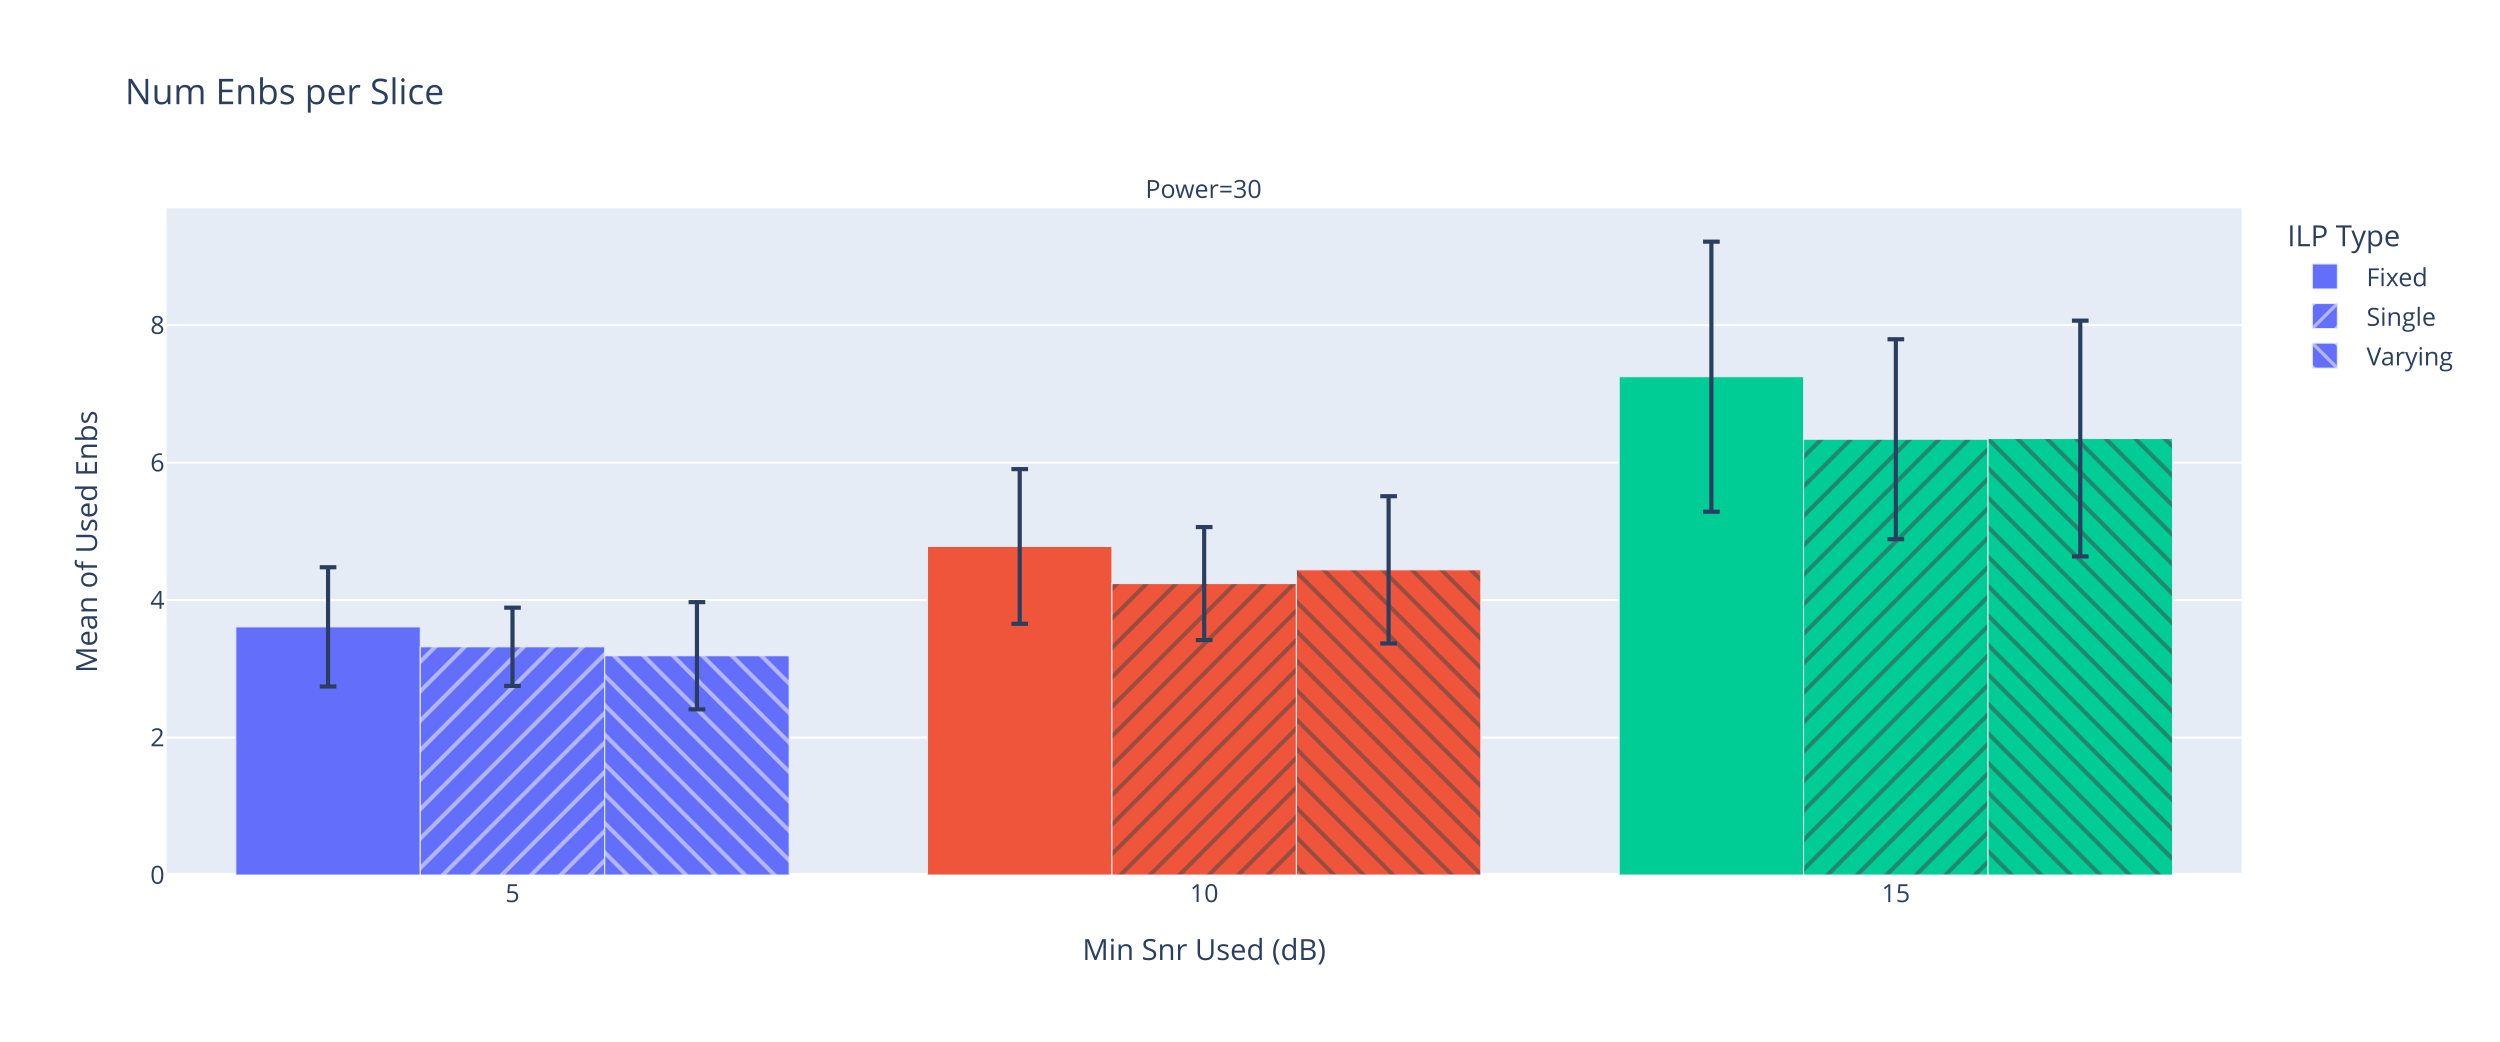
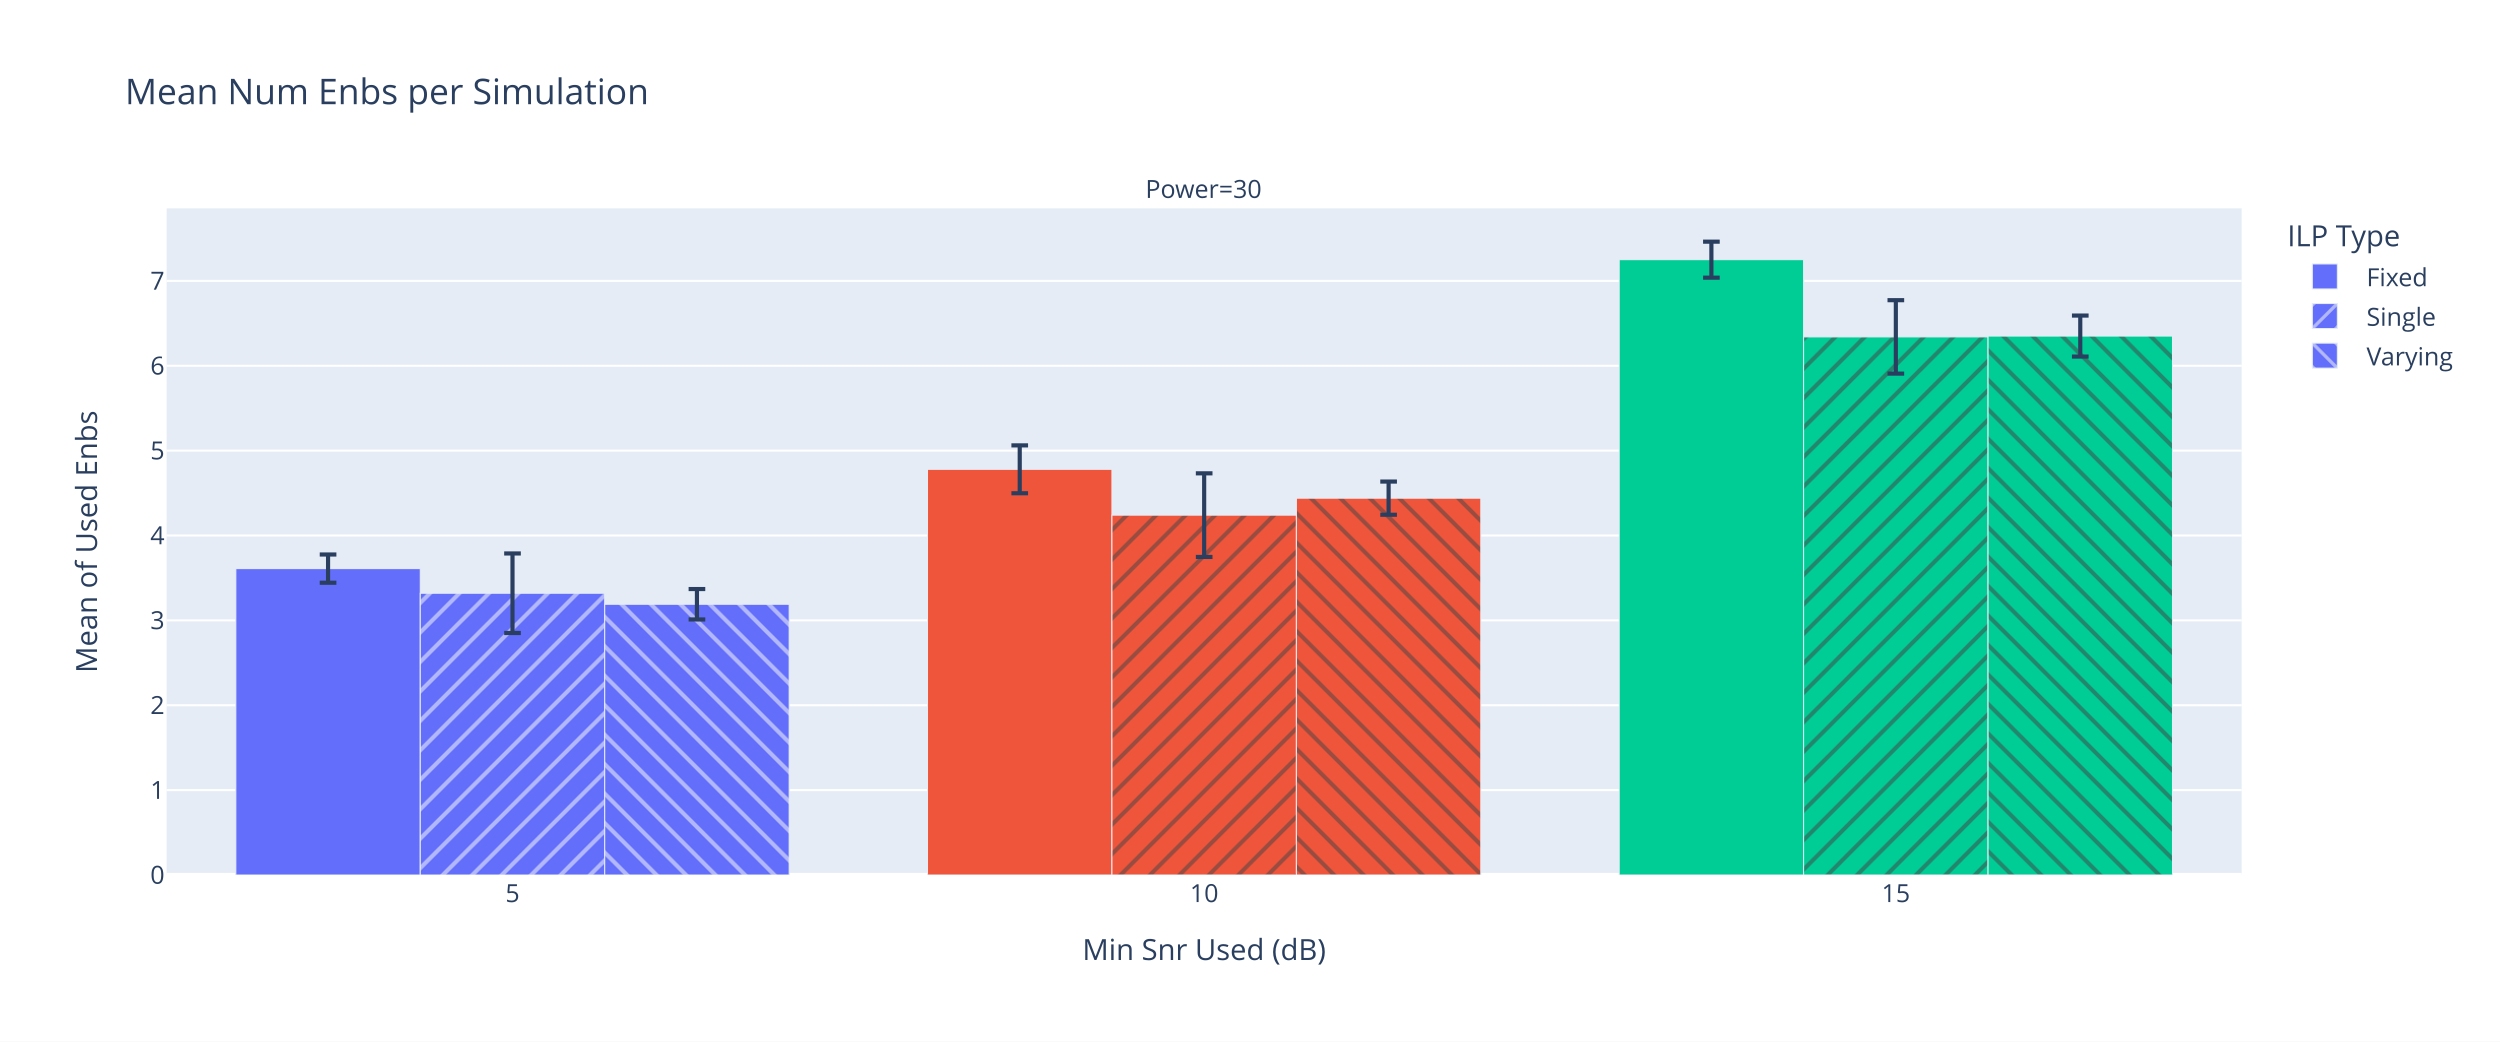
<svg xmlns="http://www.w3.org/2000/svg" class="main-svg" width="1200" height="500" style="" viewBox="0 0 1200 500">
  <rect x="0" y="0" width="1200" height="500" style="fill: rgb(255, 255, 255); fill-opacity: 1;" />
-   <defs id="defs-f43690">
+   <defs id="defs-75de55">
    <g class="clips">
-       <clipPath id="clipf43690xyplot" class="plotclip">
+       <clipPath id="clip75de55xyplot" class="plotclip">
        <rect width="996" height="320" />
      </clipPath>
-       <clipPath class="axesclip" id="clipf43690x">
+       <clipPath class="axesclip" id="clip75de55x">
        <rect x="80" y="0" width="996" height="500" />
      </clipPath>
-       <clipPath class="axesclip" id="clipf43690y">
+       <clipPath class="axesclip" id="clip75de55y">
        <rect x="0" y="100" width="1200" height="320" />
      </clipPath>
-       <clipPath class="axesclip" id="clipf43690xy">
+       <clipPath class="axesclip" id="clip75de55xy">
        <rect x="80" y="100" width="996" height="320" />
      </clipPath>
    </g>
    <g class="gradients" />
    <g class="patterns">
-       <pattern id="pf43690-legend-a0704b" width="14.142px" height="14.142px" patternUnits="userSpaceOnUse" patternTransform="scale(0.8)">
+       <pattern id="p75de55-legend-77b3f9" width="14.142px" height="14.142px" patternUnits="userSpaceOnUse" patternTransform="scale(0.8)">
        <rect width="14.142px" height="14.142px" fill="#636efa" />
        <path d="M-3.536,3.536l7.071,-7.071M0,14.142L14.142,0M10.607,17.678l7.071,-7.071" opacity="0.5" stroke="#fff" stroke-width="2px" />
      </pattern>
-       <pattern id="pf43690-legend-bf55c5" width="14.142px" height="14.142px" patternUnits="userSpaceOnUse" patternTransform="scale(0.8)">
+       <pattern id="p75de55-legend-f15171" width="14.142px" height="14.142px" patternUnits="userSpaceOnUse" patternTransform="scale(0.8)">
        <rect width="14.142px" height="14.142px" fill="#636efa" />
        <path d="M10.607,-3.536l7.071,7.071M0,0L14.142,14.142M-3.536,10.607l7.071,7.071" opacity="0.5" stroke="#fff" stroke-width="2px" />
      </pattern>
-       <pattern id="pf43690-a0704b" width="14.142px" height="14.142px" patternUnits="userSpaceOnUse" patternTransform="">
+       <pattern id="p75de55-77b3f9" width="14.142px" height="14.142px" patternUnits="userSpaceOnUse" patternTransform="">
        <rect width="14.142px" height="14.142px" fill="#636efa" />
        <path d="M-3.536,3.536l7.071,-7.071M0,14.142L14.142,0M10.607,17.678l7.071,-7.071" opacity="0.5" stroke="#fff" stroke-width="2px" />
      </pattern>
-       <pattern id="pf43690-bf55c5" width="14.142px" height="14.142px" patternUnits="userSpaceOnUse" patternTransform="">
+       <pattern id="p75de55-f15171" width="14.142px" height="14.142px" patternUnits="userSpaceOnUse" patternTransform="">
        <rect width="14.142px" height="14.142px" fill="#636efa" />
        <path d="M10.607,-3.536l7.071,7.071M0,0L14.142,14.142M-3.536,10.607l7.071,7.071" opacity="0.5" stroke="#fff" stroke-width="2px" />
      </pattern>
-       <pattern id="pf43690-cd75d2" width="14.142px" height="14.142px" patternUnits="userSpaceOnUse" patternTransform="">
+       <pattern id="p75de55-383e27" width="14.142px" height="14.142px" patternUnits="userSpaceOnUse" patternTransform="">
        <rect width="14.142px" height="14.142px" fill="#EF553B" />
        <path d="M-3.536,3.536l7.071,-7.071M0,14.142L14.142,0M10.607,17.678l7.071,-7.071" opacity="0.5" stroke="#444" stroke-width="2px" />
      </pattern>
-       <pattern id="pf43690-7b9be1" width="14.142px" height="14.142px" patternUnits="userSpaceOnUse" patternTransform="">
+       <pattern id="p75de55-77c8f6" width="14.142px" height="14.142px" patternUnits="userSpaceOnUse" patternTransform="">
        <rect width="14.142px" height="14.142px" fill="#EF553B" />
        <path d="M10.607,-3.536l7.071,7.071M0,0L14.142,14.142M-3.536,10.607l7.071,7.071" opacity="0.5" stroke="#444" stroke-width="2px" />
      </pattern>
-       <pattern id="pf43690-36b857" width="14.142px" height="14.142px" patternUnits="userSpaceOnUse" patternTransform="">
+       <pattern id="p75de55-8e90fc" width="14.142px" height="14.142px" patternUnits="userSpaceOnUse" patternTransform="">
        <rect width="14.142px" height="14.142px" fill="#00cc96" />
        <path d="M-3.536,3.536l7.071,-7.071M0,14.142L14.142,0M10.607,17.678l7.071,-7.071" opacity="0.5" stroke="#444" stroke-width="2px" />
      </pattern>
-       <pattern id="pf43690-d134ad" width="14.142px" height="14.142px" patternUnits="userSpaceOnUse" patternTransform="">
+       <pattern id="p75de55-774583" width="14.142px" height="14.142px" patternUnits="userSpaceOnUse" patternTransform="">
        <rect width="14.142px" height="14.142px" fill="#00cc96" />
        <path d="M10.607,-3.536l7.071,7.071M0,0L14.142,14.142M-3.536,10.607l7.071,7.071" opacity="0.5" stroke="#444" stroke-width="2px" />
      </pattern>
    </g>
  </defs>
  <g class="bglayer">
    <rect class="bg" x="80" y="100" width="996" height="320" style="fill: rgb(229, 236, 246); fill-opacity: 1; stroke-width: 0;" />
  </g>
  <g class="layer-below">
    <g class="imagelayer" />
    <g class="shapelayer" />
  </g>
  <g class="cartesianlayer">
    <g class="subplot xy">
      <g class="layer-subplot">
        <g class="shapelayer" />
        <g class="imagelayer" />
      </g>
      <g class="minor-gridlayer">
        <g class="x" />
        <g class="y" />
      </g>
      <g class="gridlayer">
        <g class="x" />
        <g class="y">
-           <path class="ygrid crisp" transform="translate(0,354.02)" d="M80,0h996" style="stroke: rgb(255, 255, 255); stroke-opacity: 1; stroke-width: 1px;" />
-           <path class="ygrid crisp" transform="translate(0,288.03)" d="M80,0h996" style="stroke: rgb(255, 255, 255); stroke-opacity: 1; stroke-width: 1px;" />
-           <path class="ygrid crisp" transform="translate(0,222.05)" d="M80,0h996" style="stroke: rgb(255, 255, 255); stroke-opacity: 1; stroke-width: 1px;" />
-           <path class="ygrid crisp" transform="translate(0,156.07)" d="M80,0h996" style="stroke: rgb(255, 255, 255); stroke-opacity: 1; stroke-width: 1px;" />
+           <path class="ygrid crisp" transform="translate(0,379.26)" d="M80,0h996" style="stroke: rgb(255, 255, 255); stroke-opacity: 1; stroke-width: 1px;" />
+           <path class="ygrid crisp" transform="translate(0,338.52)" d="M80,0h996" style="stroke: rgb(255, 255, 255); stroke-opacity: 1; stroke-width: 1px;" />
+           <path class="ygrid crisp" transform="translate(0,297.78)" d="M80,0h996" style="stroke: rgb(255, 255, 255); stroke-opacity: 1; stroke-width: 1px;" />
+           <path class="ygrid crisp" transform="translate(0,257.04)" d="M80,0h996" style="stroke: rgb(255, 255, 255); stroke-opacity: 1; stroke-width: 1px;" />
+           <path class="ygrid crisp" transform="translate(0,216.3)" d="M80,0h996" style="stroke: rgb(255, 255, 255); stroke-opacity: 1; stroke-width: 1px;" />
+           <path class="ygrid crisp" transform="translate(0,175.57)" d="M80,0h996" style="stroke: rgb(255, 255, 255); stroke-opacity: 1; stroke-width: 1px;" />
+           <path class="ygrid crisp" transform="translate(0,134.83)" d="M80,0h996" style="stroke: rgb(255, 255, 255); stroke-opacity: 1; stroke-width: 1px;" />
        </g>
      </g>
      <g class="zerolinelayer">
        <path class="yzl zl crisp" transform="translate(0,420)" d="M80,0h996" style="stroke: rgb(255, 255, 255); stroke-opacity: 1; stroke-width: 2px;" />
      </g>
      <path class="xlines-below" />
      <path class="ylines-below" />
      <g class="overlines-below" />
      <g class="xaxislayer-below" />
      <g class="yaxislayer-below" />
      <g class="overaxes-below" />
-       <g class="plot" transform="translate(80,100)" clip-path="url(#clipf43690xyplot)">
+       <g class="plot" transform="translate(80,100)" clip-path="url(#clip75de55xyplot)">
        <g class="barlayer mlayer">
          <g class="trace bars" style="opacity: 1;">
            <g class="points">
              <g class="point">
-                 <path d="M33.2,320V200.9H121.73V320Z" style="vector-effect: non-scaling-stroke; opacity: 1; stroke-width: 0.5px; fill: rgb(99, 110, 250); fill-opacity: 1; stroke: rgb(229, 236, 246); stroke-opacity: 1;" />
-               </g>
-             </g>
-             <g class="errorbar">
-               <path class="yerror" d="M73.47,172.28h8m-4,0V229.52m-4,0h8" style="vector-effect: non-scaling-stroke; stroke-width: 2px; stroke: rgb(42, 63, 95); stroke-opacity: 1;" />
-             </g>
-           </g>
-           <g class="trace bars" style="opacity: 1;">
-             <g class="points">
-               <g class="point">
-                 <path d="M121.73,320V210.47H210.27V320Z" class="pattern_filled" style="vector-effect: non-scaling-stroke; opacity: 1; stroke-width: 0.5px; fill: url('#pf43690-a0704b'); stroke: rgb(229, 236, 246); stroke-opacity: 1;" />
-               </g>
-             </g>
-             <g class="errorbar">
-               <path class="yerror" d="M162,191.69h8m-4,0V229.25m-4,0h8" style="vector-effect: non-scaling-stroke; stroke-width: 2px; stroke: rgb(42, 63, 95); stroke-opacity: 1;" />
-             </g>
-           </g>
-           <g class="trace bars" style="opacity: 1;">
-             <g class="points">
-               <g class="point">
-                 <path d="M210.27,320V214.76H298.8V320Z" class="pattern_filled" style="vector-effect: non-scaling-stroke; opacity: 1; stroke-width: 0.5px; fill: url('#pf43690-bf55c5'); stroke: rgb(229, 236, 246); stroke-opacity: 1;" />
-               </g>
-             </g>
-             <g class="errorbar">
-               <path class="yerror" d="M250.53,189.02h8m-4,0V240.49m-4,0h8" style="vector-effect: non-scaling-stroke; stroke-width: 2px; stroke: rgb(42, 63, 95); stroke-opacity: 1;" />
-             </g>
-           </g>
-           <g class="trace bars" style="opacity: 1;">
-             <g class="points">
-               <g class="point">
-                 <path d="M365.2,320V162.3H453.73V320Z" style="vector-effect: non-scaling-stroke; opacity: 1; stroke-width: 0.5px; fill: rgb(239, 85, 59); fill-opacity: 1; stroke: rgb(229, 236, 246); stroke-opacity: 1;" />
-               </g>
-             </g>
-             <g class="errorbar">
-               <path class="yerror" d="M405.47,125.18h8m-4,0V199.42m-4,0h8" style="vector-effect: non-scaling-stroke; stroke-width: 2px; stroke: rgb(42, 63, 95); stroke-opacity: 1;" />
-             </g>
-           </g>
-           <g class="trace bars" style="opacity: 1;">
-             <g class="points">
-               <g class="point">
-                 <path d="M453.73,320V180.12H542.27V320Z" class="pattern_filled" style="vector-effect: non-scaling-stroke; opacity: 1; stroke-width: 0.5px; fill: url('#pf43690-cd75d2'); stroke: rgb(229, 236, 246); stroke-opacity: 1;" />
-               </g>
-             </g>
-             <g class="errorbar">
-               <path class="yerror" d="M494,152.99h8m-4,0V207.24m-4,0h8" style="vector-effect: non-scaling-stroke; stroke-width: 2px; stroke: rgb(42, 63, 95); stroke-opacity: 1;" />
-             </g>
-           </g>
-           <g class="trace bars" style="opacity: 1;">
-             <g class="points">
-               <g class="point">
-                 <path d="M542.27,320V173.52H630.8V320Z" class="pattern_filled" style="vector-effect: non-scaling-stroke; opacity: 1; stroke-width: 0.5px; fill: url('#pf43690-7b9be1'); stroke: rgb(229, 236, 246); stroke-opacity: 1;" />
-               </g>
-             </g>
-             <g class="errorbar">
-               <path class="yerror" d="M582.53,138.18h8m-4,0V208.86m-4,0h8" style="vector-effect: non-scaling-stroke; stroke-width: 2px; stroke: rgb(42, 63, 95); stroke-opacity: 1;" />
-             </g>
-           </g>
-           <g class="trace bars" style="opacity: 1;">
-             <g class="points">
-               <g class="point">
-                 <path d="M697.2,320V80.81H785.73V320Z" style="vector-effect: non-scaling-stroke; opacity: 1; stroke-width: 0.5px; fill: rgb(0, 204, 150); fill-opacity: 1; stroke: rgb(229, 236, 246); stroke-opacity: 1;" />
-               </g>
-             </g>
-             <g class="errorbar">
-               <path class="yerror" d="M737.47,16h8m-4,0V145.62m-4,0h8" style="vector-effect: non-scaling-stroke; stroke-width: 2px; stroke: rgb(42, 63, 95); stroke-opacity: 1;" />
-             </g>
-           </g>
-           <g class="trace bars" style="opacity: 1;">
-             <g class="points">
-               <g class="point">
-                 <path d="M785.73,320V110.83H874.27V320Z" class="pattern_filled" style="vector-effect: non-scaling-stroke; opacity: 1; stroke-width: 0.5px; fill: url('#pf43690-36b857'); stroke: rgb(229, 236, 246); stroke-opacity: 1;" />
-               </g>
-             </g>
-             <g class="errorbar">
-               <path class="yerror" d="M826,62.84h8m-4,0V158.82m-4,0h8" style="vector-effect: non-scaling-stroke; stroke-width: 2px; stroke: rgb(42, 63, 95); stroke-opacity: 1;" />
-             </g>
-           </g>
-           <g class="trace bars" style="opacity: 1;">
-             <g class="points">
-               <g class="point">
-                 <path d="M874.27,320V110.5H962.8V320Z" class="pattern_filled" style="vector-effect: non-scaling-stroke; opacity: 1; stroke-width: 0.5px; fill: url('#pf43690-d134ad'); stroke: rgb(229, 236, 246); stroke-opacity: 1;" />
-               </g>
-             </g>
-             <g class="errorbar">
-               <path class="yerror" d="M914.53,53.91h8m-4,0V167.09m-4,0h8" style="vector-effect: non-scaling-stroke; stroke-width: 2px; stroke: rgb(42, 63, 95); stroke-opacity: 1;" />
+                 <path d="M33.2,320V172.93H121.73V320Z" style="vector-effect: non-scaling-stroke; opacity: 1; stroke-width: 0.5px; fill: rgb(99, 110, 250); fill-opacity: 1; stroke: rgb(229, 236, 246); stroke-opacity: 1;" />
+               </g>
+             </g>
+             <g class="errorbar">
+               <path class="yerror" d="M73.47,166.16h8m-4,0V179.71m-4,0h8" style="vector-effect: non-scaling-stroke; stroke-width: 2px; stroke: rgb(42, 63, 95); stroke-opacity: 1;" />
+             </g>
+           </g>
+           <g class="trace bars" style="opacity: 1;">
+             <g class="points">
+               <g class="point">
+                 <path d="M121.73,320V184.75H210.27V320Z" class="pattern_filled" style="vector-effect: non-scaling-stroke; opacity: 1; stroke-width: 0.5px; fill: url('#p75de55-77b3f9'); stroke: rgb(229, 236, 246); stroke-opacity: 1;" />
+               </g>
+             </g>
+             <g class="errorbar">
+               <path class="yerror" d="M162,165.66h8m-4,0V203.84m-4,0h8" style="vector-effect: non-scaling-stroke; stroke-width: 2px; stroke: rgb(42, 63, 95); stroke-opacity: 1;" />
+             </g>
+           </g>
+           <g class="trace bars" style="opacity: 1;">
+             <g class="points">
+               <g class="point">
+                 <path d="M210.27,320V190.04H298.8V320Z" class="pattern_filled" style="vector-effect: non-scaling-stroke; opacity: 1; stroke-width: 0.5px; fill: url('#p75de55-f15171'); stroke: rgb(229, 236, 246); stroke-opacity: 1;" />
+               </g>
+             </g>
+             <g class="errorbar">
+               <path class="yerror" d="M250.53,182.74h8m-4,0V197.34m-4,0h8" style="vector-effect: non-scaling-stroke; stroke-width: 2px; stroke: rgb(42, 63, 95); stroke-opacity: 1;" />
+             </g>
+           </g>
+           <g class="trace bars" style="opacity: 1;">
+             <g class="points">
+               <g class="point">
+                 <path d="M365.2,320V125.27H453.73V320Z" style="vector-effect: non-scaling-stroke; opacity: 1; stroke-width: 0.5px; fill: rgb(239, 85, 59); fill-opacity: 1; stroke: rgb(229, 236, 246); stroke-opacity: 1;" />
+               </g>
+             </g>
+             <g class="errorbar">
+               <path class="yerror" d="M405.47,113.78h8m-4,0V136.76m-4,0h8" style="vector-effect: non-scaling-stroke; stroke-width: 2px; stroke: rgb(42, 63, 95); stroke-opacity: 1;" />
+             </g>
+           </g>
+           <g class="trace bars" style="opacity: 1;">
+             <g class="points">
+               <g class="point">
+                 <path d="M453.73,320V147.27H542.27V320Z" class="pattern_filled" style="vector-effect: non-scaling-stroke; opacity: 1; stroke-width: 0.5px; fill: url('#p75de55-383e27'); stroke: rgb(229, 236, 246); stroke-opacity: 1;" />
+               </g>
+             </g>
+             <g class="errorbar">
+               <path class="yerror" d="M494,127.2h8m-4,0V167.34m-4,0h8" style="vector-effect: non-scaling-stroke; stroke-width: 2px; stroke: rgb(42, 63, 95); stroke-opacity: 1;" />
+             </g>
+           </g>
+           <g class="trace bars" style="opacity: 1;">
+             <g class="points">
+               <g class="point">
+                 <path d="M542.27,320V139.12H630.8V320Z" class="pattern_filled" style="vector-effect: non-scaling-stroke; opacity: 1; stroke-width: 0.5px; fill: url('#p75de55-77c8f6'); stroke: rgb(229, 236, 246); stroke-opacity: 1;" />
+               </g>
+             </g>
+             <g class="errorbar">
+               <path class="yerror" d="M582.53,131.15h8m-4,0V147.08m-4,0h8" style="vector-effect: non-scaling-stroke; stroke-width: 2px; stroke: rgb(42, 63, 95); stroke-opacity: 1;" />
+             </g>
+           </g>
+           <g class="trace bars" style="opacity: 1;">
+             <g class="points">
+               <g class="point">
+                 <path d="M697.2,320V24.64H785.73V320Z" style="vector-effect: non-scaling-stroke; opacity: 1; stroke-width: 0.5px; fill: rgb(0, 204, 150); fill-opacity: 1; stroke: rgb(229, 236, 246); stroke-opacity: 1;" />
+               </g>
+             </g>
+             <g class="errorbar">
+               <path class="yerror" d="M737.47,16h8m-4,0V33.28m-4,0h8" style="vector-effect: non-scaling-stroke; stroke-width: 2px; stroke: rgb(42, 63, 95); stroke-opacity: 1;" />
+             </g>
+           </g>
+           <g class="trace bars" style="opacity: 1;">
+             <g class="points">
+               <g class="point">
+                 <path d="M785.73,320V61.71H874.27V320Z" class="pattern_filled" style="vector-effect: non-scaling-stroke; opacity: 1; stroke-width: 0.5px; fill: url('#p75de55-8e90fc'); stroke: rgb(229, 236, 246); stroke-opacity: 1;" />
+               </g>
+             </g>
+             <g class="errorbar">
+               <path class="yerror" d="M826,44.09h8m-4,0V79.34m-4,0h8" style="vector-effect: non-scaling-stroke; stroke-width: 2px; stroke: rgb(42, 63, 95); stroke-opacity: 1;" />
+             </g>
+           </g>
+           <g class="trace bars" style="opacity: 1;">
+             <g class="points">
+               <g class="point">
+                 <path d="M874.27,320V61.31H962.8V320Z" class="pattern_filled" style="vector-effect: non-scaling-stroke; opacity: 1; stroke-width: 0.5px; fill: url('#p75de55-774583'); stroke: rgb(229, 236, 246); stroke-opacity: 1;" />
+               </g>
+             </g>
+             <g class="errorbar">
+               <path class="yerror" d="M914.53,51.47h8m-4,0V71.15m-4,0h8" style="vector-effect: non-scaling-stroke; stroke-width: 2px; stroke: rgb(42, 63, 95); stroke-opacity: 1;" />
            </g>
          </g>
        </g>
      </g>
      <g class="overplot" />
      <path class="xlines-above crisp" d="M0,0" style="fill: none;" />
      <path class="ylines-above crisp" d="M0,0" style="fill: none;" />
      <g class="overlines-above" />
      <g class="xaxislayer-above">
        <g class="xtick">
          <text text-anchor="middle" x="0" y="433" transform="translate(246,0)" style="font-family: 'Open Sans', verdana, arial, sans-serif; font-size: 12px; fill: rgb(42, 63, 95); fill-opacity: 1; white-space: pre; opacity: 1;">5</text>
        </g>
        <g class="xtick">
          <text text-anchor="middle" x="0" y="433" transform="translate(578,0)" style="font-family: 'Open Sans', verdana, arial, sans-serif; font-size: 12px; fill: rgb(42, 63, 95); fill-opacity: 1; white-space: pre; opacity: 1;">10</text>
        </g>
        <g class="xtick">
          <text text-anchor="middle" x="0" y="433" transform="translate(910,0)" style="font-family: 'Open Sans', verdana, arial, sans-serif; font-size: 12px; fill: rgb(42, 63, 95); fill-opacity: 1; white-space: pre; opacity: 1;">15</text>
        </g>
      </g>
      <g class="yaxislayer-above">
        <g class="ytick">
          <text text-anchor="end" x="79" y="4.2" transform="translate(0,420)" style="font-family: 'Open Sans', verdana, arial, sans-serif; font-size: 12px; fill: rgb(42, 63, 95); fill-opacity: 1; white-space: pre; opacity: 1;">0</text>
        </g>
        <g class="ytick">
-           <text text-anchor="end" x="79" y="4.2" style="font-family: 'Open Sans', verdana, arial, sans-serif; font-size: 12px; fill: rgb(42, 63, 95); fill-opacity: 1; white-space: pre; opacity: 1;" transform="translate(0,354.02)">2</text>
-         </g>
-         <g class="ytick">
-           <text text-anchor="end" x="79" y="4.2" style="font-family: 'Open Sans', verdana, arial, sans-serif; font-size: 12px; fill: rgb(42, 63, 95); fill-opacity: 1; white-space: pre; opacity: 1;" transform="translate(0,288.03)">4</text>
-         </g>
-         <g class="ytick">
-           <text text-anchor="end" x="79" y="4.2" style="font-family: 'Open Sans', verdana, arial, sans-serif; font-size: 12px; fill: rgb(42, 63, 95); fill-opacity: 1; white-space: pre; opacity: 1;" transform="translate(0,222.05)">6</text>
-         </g>
-         <g class="ytick">
-           <text text-anchor="end" x="79" y="4.2" style="font-family: 'Open Sans', verdana, arial, sans-serif; font-size: 12px; fill: rgb(42, 63, 95); fill-opacity: 1; white-space: pre; opacity: 1;" transform="translate(0,156.07)">8</text>
+           <text text-anchor="end" x="79" y="4.2" style="font-family: 'Open Sans', verdana, arial, sans-serif; font-size: 12px; fill: rgb(42, 63, 95); fill-opacity: 1; white-space: pre; opacity: 1;" transform="translate(0,379.26)">1</text>
+         </g>
+         <g class="ytick">
+           <text text-anchor="end" x="79" y="4.2" style="font-family: 'Open Sans', verdana, arial, sans-serif; font-size: 12px; fill: rgb(42, 63, 95); fill-opacity: 1; white-space: pre; opacity: 1;" transform="translate(0,338.52)">2</text>
+         </g>
+         <g class="ytick">
+           <text text-anchor="end" x="79" y="4.2" style="font-family: 'Open Sans', verdana, arial, sans-serif; font-size: 12px; fill: rgb(42, 63, 95); fill-opacity: 1; white-space: pre; opacity: 1;" transform="translate(0,297.78)">3</text>
+         </g>
+         <g class="ytick">
+           <text text-anchor="end" x="79" y="4.2" style="font-family: 'Open Sans', verdana, arial, sans-serif; font-size: 12px; fill: rgb(42, 63, 95); fill-opacity: 1; white-space: pre; opacity: 1;" transform="translate(0,257.04)">4</text>
+         </g>
+         <g class="ytick">
+           <text text-anchor="end" x="79" y="4.2" style="font-family: 'Open Sans', verdana, arial, sans-serif; font-size: 12px; fill: rgb(42, 63, 95); fill-opacity: 1; white-space: pre; opacity: 1;" transform="translate(0,216.3)">5</text>
+         </g>
+         <g class="ytick">
+           <text text-anchor="end" x="79" y="4.2" style="font-family: 'Open Sans', verdana, arial, sans-serif; font-size: 12px; fill: rgb(42, 63, 95); fill-opacity: 1; white-space: pre; opacity: 1;" transform="translate(0,175.57)">6</text>
+         </g>
+         <g class="ytick">
+           <text text-anchor="end" x="79" y="4.2" style="font-family: 'Open Sans', verdana, arial, sans-serif; font-size: 12px; fill: rgb(42, 63, 95); fill-opacity: 1; white-space: pre; opacity: 1;" transform="translate(0,134.83)">7</text>
        </g>
      </g>
      <g class="overaxes-above" />
    </g>
  </g>
  <g class="polarlayer" />
  <g class="smithlayer" />
  <g class="ternarylayer" />
  <g class="geolayer" />
  <g class="funnelarealayer" />
  <g class="pielayer" />
  <g class="iciclelayer" />
  <g class="treemaplayer" />
  <g class="sunburstlayer" />
  <g class="glimages" />
-   <defs id="topdefs-f43690">
+   <defs id="topdefs-75de55">
    <g class="clips" />
-     <clipPath id="legendf43690">
+     <clipPath id="legend75de55">
      <rect width="92" height="86" x="0" y="0" />
    </clipPath>
  </defs>
  <g class="layer-above">
    <g class="imagelayer" />
    <g class="shapelayer" />
  </g>
  <g class="infolayer">
    <g class="legend" pointer-events="all" transform="translate(1095.92,100)">
      <rect class="bg" shape-rendering="crispEdges" style="stroke: rgb(68, 68, 68); stroke-opacity: 1; fill: rgb(255, 255, 255); fill-opacity: 1; stroke-width: 0px;" width="92" height="86" x="0" y="0" />
-       <g class="scrollbox" transform="" clip-path="url(#legendf43690)">
+       <g class="scrollbox" transform="" clip-path="url(#legend75de55)">
        <text class="legendtitletext" text-anchor="start" x="2" y="18.2" style="font-family: 'Open Sans', verdana, arial, sans-serif; font-size: 14px; fill: rgb(42, 63, 95); fill-opacity: 1; white-space: pre;">ILP Type</text>
        <g class="groups" transform="">
          <g class="traces" transform="translate(0,32.7)" style="opacity: 1;">
            <text class="legendtext" text-anchor="start" x="40" y="4.68" style="font-family: 'Open Sans', verdana, arial, sans-serif; font-size: 12px; fill: rgb(42, 63, 95); fill-opacity: 1; white-space: pre;">Fixed</text>
            <g class="layers" style="opacity: 1;">
              <g class="legendfill" />
              <g class="legendlines" />
              <g class="legendsymbols">
                <g class="legendpoints">
                  <path class="legendundefined" d="M6,6H-6V-6H6Z" transform="translate(20,0)" style="stroke-width: 0.5px; fill: rgb(99, 110, 250); fill-opacity: 1; stroke: rgb(229, 236, 246); stroke-opacity: 1;" />
                </g>
              </g>
            </g>
            <rect class="legendtoggle" x="0" y="-9.5" width="86.422" height="19" style="fill: rgb(0, 0, 0); fill-opacity: 0;" />
          </g>
        </g>
        <g class="groups" transform="">
          <g class="traces" transform="translate(0,51.7)" style="opacity: 1;">
            <text class="legendtext" text-anchor="start" x="40" y="4.68" style="font-family: 'Open Sans', verdana, arial, sans-serif; font-size: 12px; fill: rgb(42, 63, 95); fill-opacity: 1; white-space: pre;">Single</text>
            <g class="layers" style="opacity: 1;">
              <g class="legendfill" />
              <g class="legendlines" />
              <g class="legendsymbols">
                <g class="legendpoints">
-                   <path class="legendundefined pattern_filled" d="M6,6H-6V-6H6Z" transform="translate(20,0)" style="stroke-width: 0.5px; fill: url('#pf43690-legend-a0704b'); stroke: rgb(229, 236, 246); stroke-opacity: 1;" />
+                   <path class="legendundefined pattern_filled" d="M6,6H-6V-6H6Z" transform="translate(20,0)" style="stroke-width: 0.5px; fill: url('#p75de55-legend-77b3f9'); stroke: rgb(229, 236, 246); stroke-opacity: 1;" />
                </g>
              </g>
            </g>
            <rect class="legendtoggle" x="0" y="-9.5" width="86.422" height="19" style="fill: rgb(0, 0, 0); fill-opacity: 0;" />
          </g>
        </g>
        <g class="groups" transform="">
          <g class="traces" transform="translate(0,70.7)" style="opacity: 1;">
            <text class="legendtext" text-anchor="start" x="40" y="4.68" style="font-family: 'Open Sans', verdana, arial, sans-serif; font-size: 12px; fill: rgb(42, 63, 95); fill-opacity: 1; white-space: pre;">Varying</text>
            <g class="layers" style="opacity: 1;">
              <g class="legendfill" />
              <g class="legendlines" />
              <g class="legendsymbols">
                <g class="legendpoints">
-                   <path class="legendundefined pattern_filled" d="M6,6H-6V-6H6Z" transform="translate(20,0)" style="stroke-width: 0.5px; fill: url('#pf43690-legend-bf55c5'); stroke: rgb(229, 236, 246); stroke-opacity: 1;" />
+                   <path class="legendundefined pattern_filled" d="M6,6H-6V-6H6Z" transform="translate(20,0)" style="stroke-width: 0.5px; fill: url('#p75de55-legend-f15171'); stroke: rgb(229, 236, 246); stroke-opacity: 1;" />
                </g>
              </g>
            </g>
            <rect class="legendtoggle" x="0" y="-9.5" width="86.422" height="19" style="fill: rgb(0, 0, 0); fill-opacity: 0;" />
          </g>
        </g>
      </g>
      <rect class="scrollbar" rx="20" ry="3" width="0" height="0" style="fill: rgb(128, 139, 164); fill-opacity: 1;" x="0" y="0" />
    </g>
    <g class="g-gtitle">
-       <text class="gtitle" x="60" y="50" text-anchor="start" dy="0em" style="font-family: 'Open Sans', verdana, arial, sans-serif; font-size: 17px; fill: rgb(42, 63, 95); opacity: 1; font-weight: normal; white-space: pre;">Num Enbs per Slice</text>
+       <text class="gtitle" x="60" y="50" text-anchor="start" dy="0em" style="font-family: 'Open Sans', verdana, arial, sans-serif; font-size: 17px; fill: rgb(42, 63, 95); opacity: 1; font-weight: normal; white-space: pre;">Mean Num Enbs per Simulation</text>
    </g>
    <g class="g-xtitle">
      <text class="xtitle" x="578" y="460.8" text-anchor="middle" style="font-family: 'Open Sans', verdana, arial, sans-serif; font-size: 14px; fill: rgb(42, 63, 95); opacity: 1; font-weight: normal; white-space: pre;">Min Snr Used (dB)</text>
    </g>
    <g class="g-ytitle">
      <text class="ytitle" transform="rotate(-90,46.55938,260)" x="46.559" y="260" text-anchor="middle" style="font-family: 'Open Sans', verdana, arial, sans-serif; font-size: 14px; fill: rgb(42, 63, 95); opacity: 1; font-weight: normal; white-space: pre;">Mean of Used Enbs</text>
    </g>
    <g class="annotation" data-index="0" style="opacity: 1;">
      <g class="annotation-text-g" transform="rotate(0,578,90.5)">
        <g class="cursor-pointer" transform="translate(545,81)">
          <rect class="bg" x="0.5" y="0.5" width="65" height="18" style="stroke-width: 1px; stroke: rgb(0, 0, 0); stroke-opacity: 0; fill: rgb(0, 0, 0); fill-opacity: 0;" />
          <text class="annotation-text" text-anchor="middle" x="32.703" y="14" style="font-family: 'Open Sans', verdana, arial, sans-serif; font-size: 12px; fill: rgb(42, 63, 95); fill-opacity: 1; white-space: pre;">Power=30</text>
        </g>
      </g>
    </g>
  </g>
</svg>
